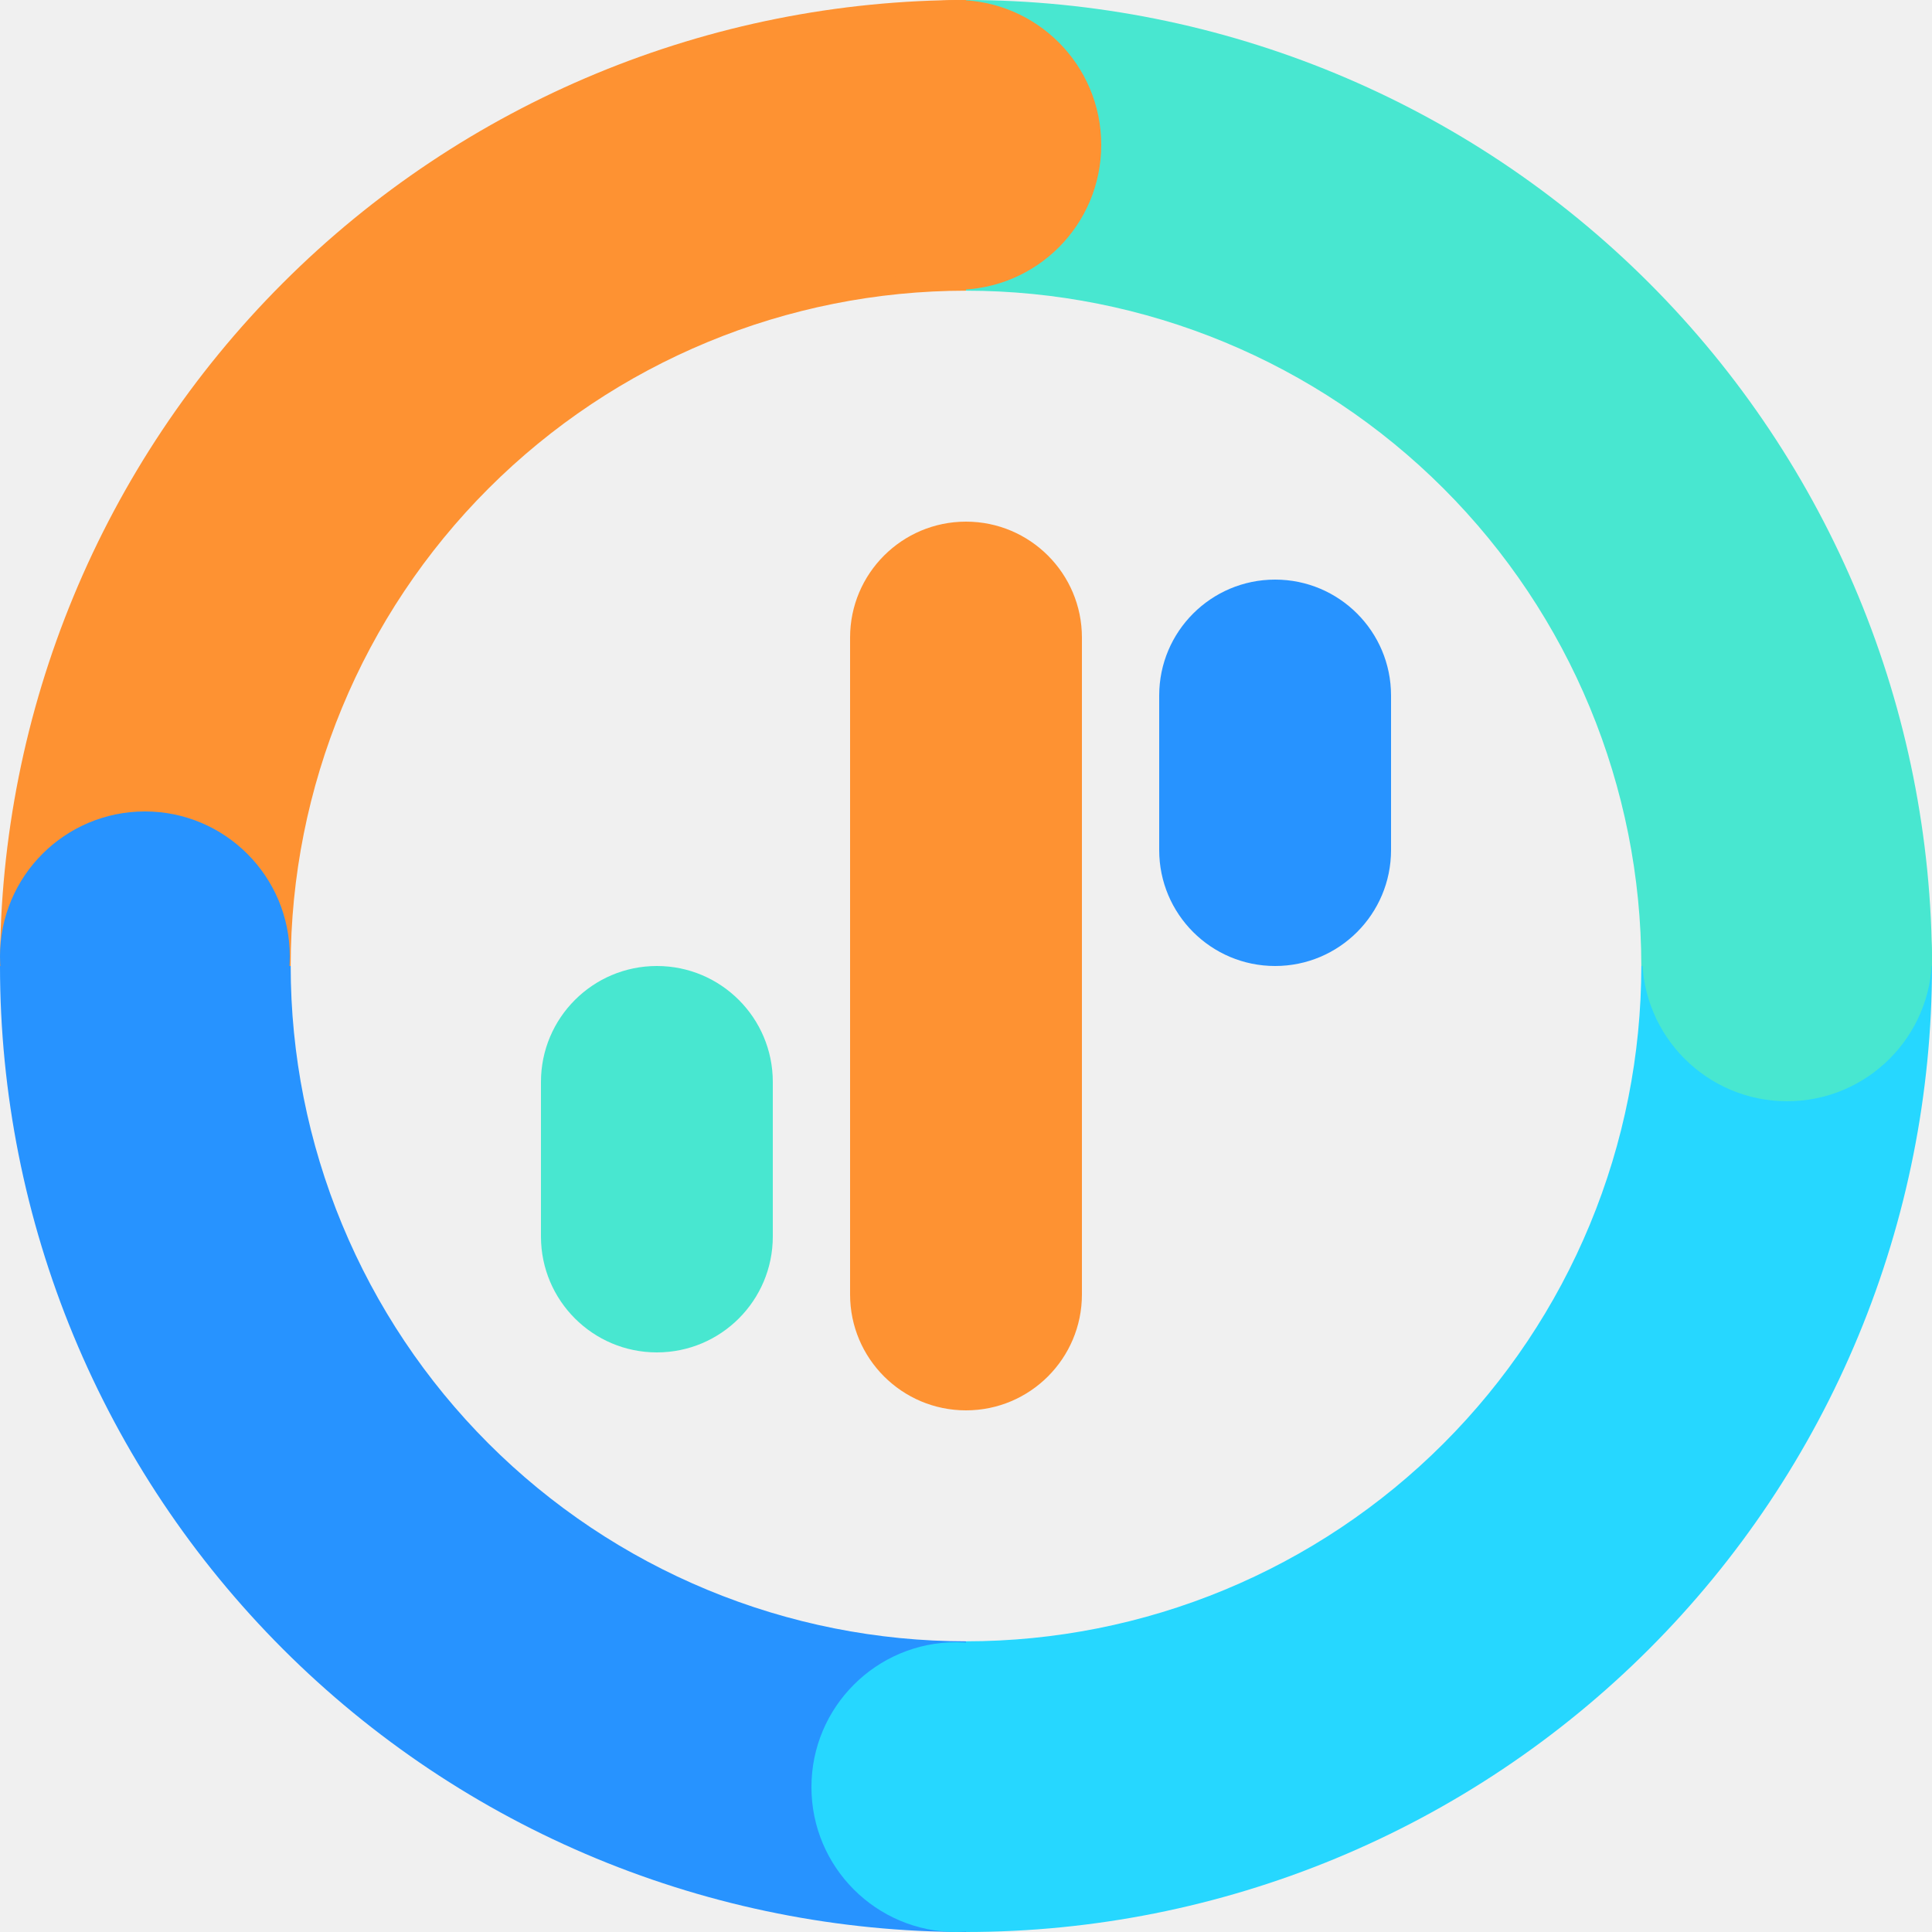
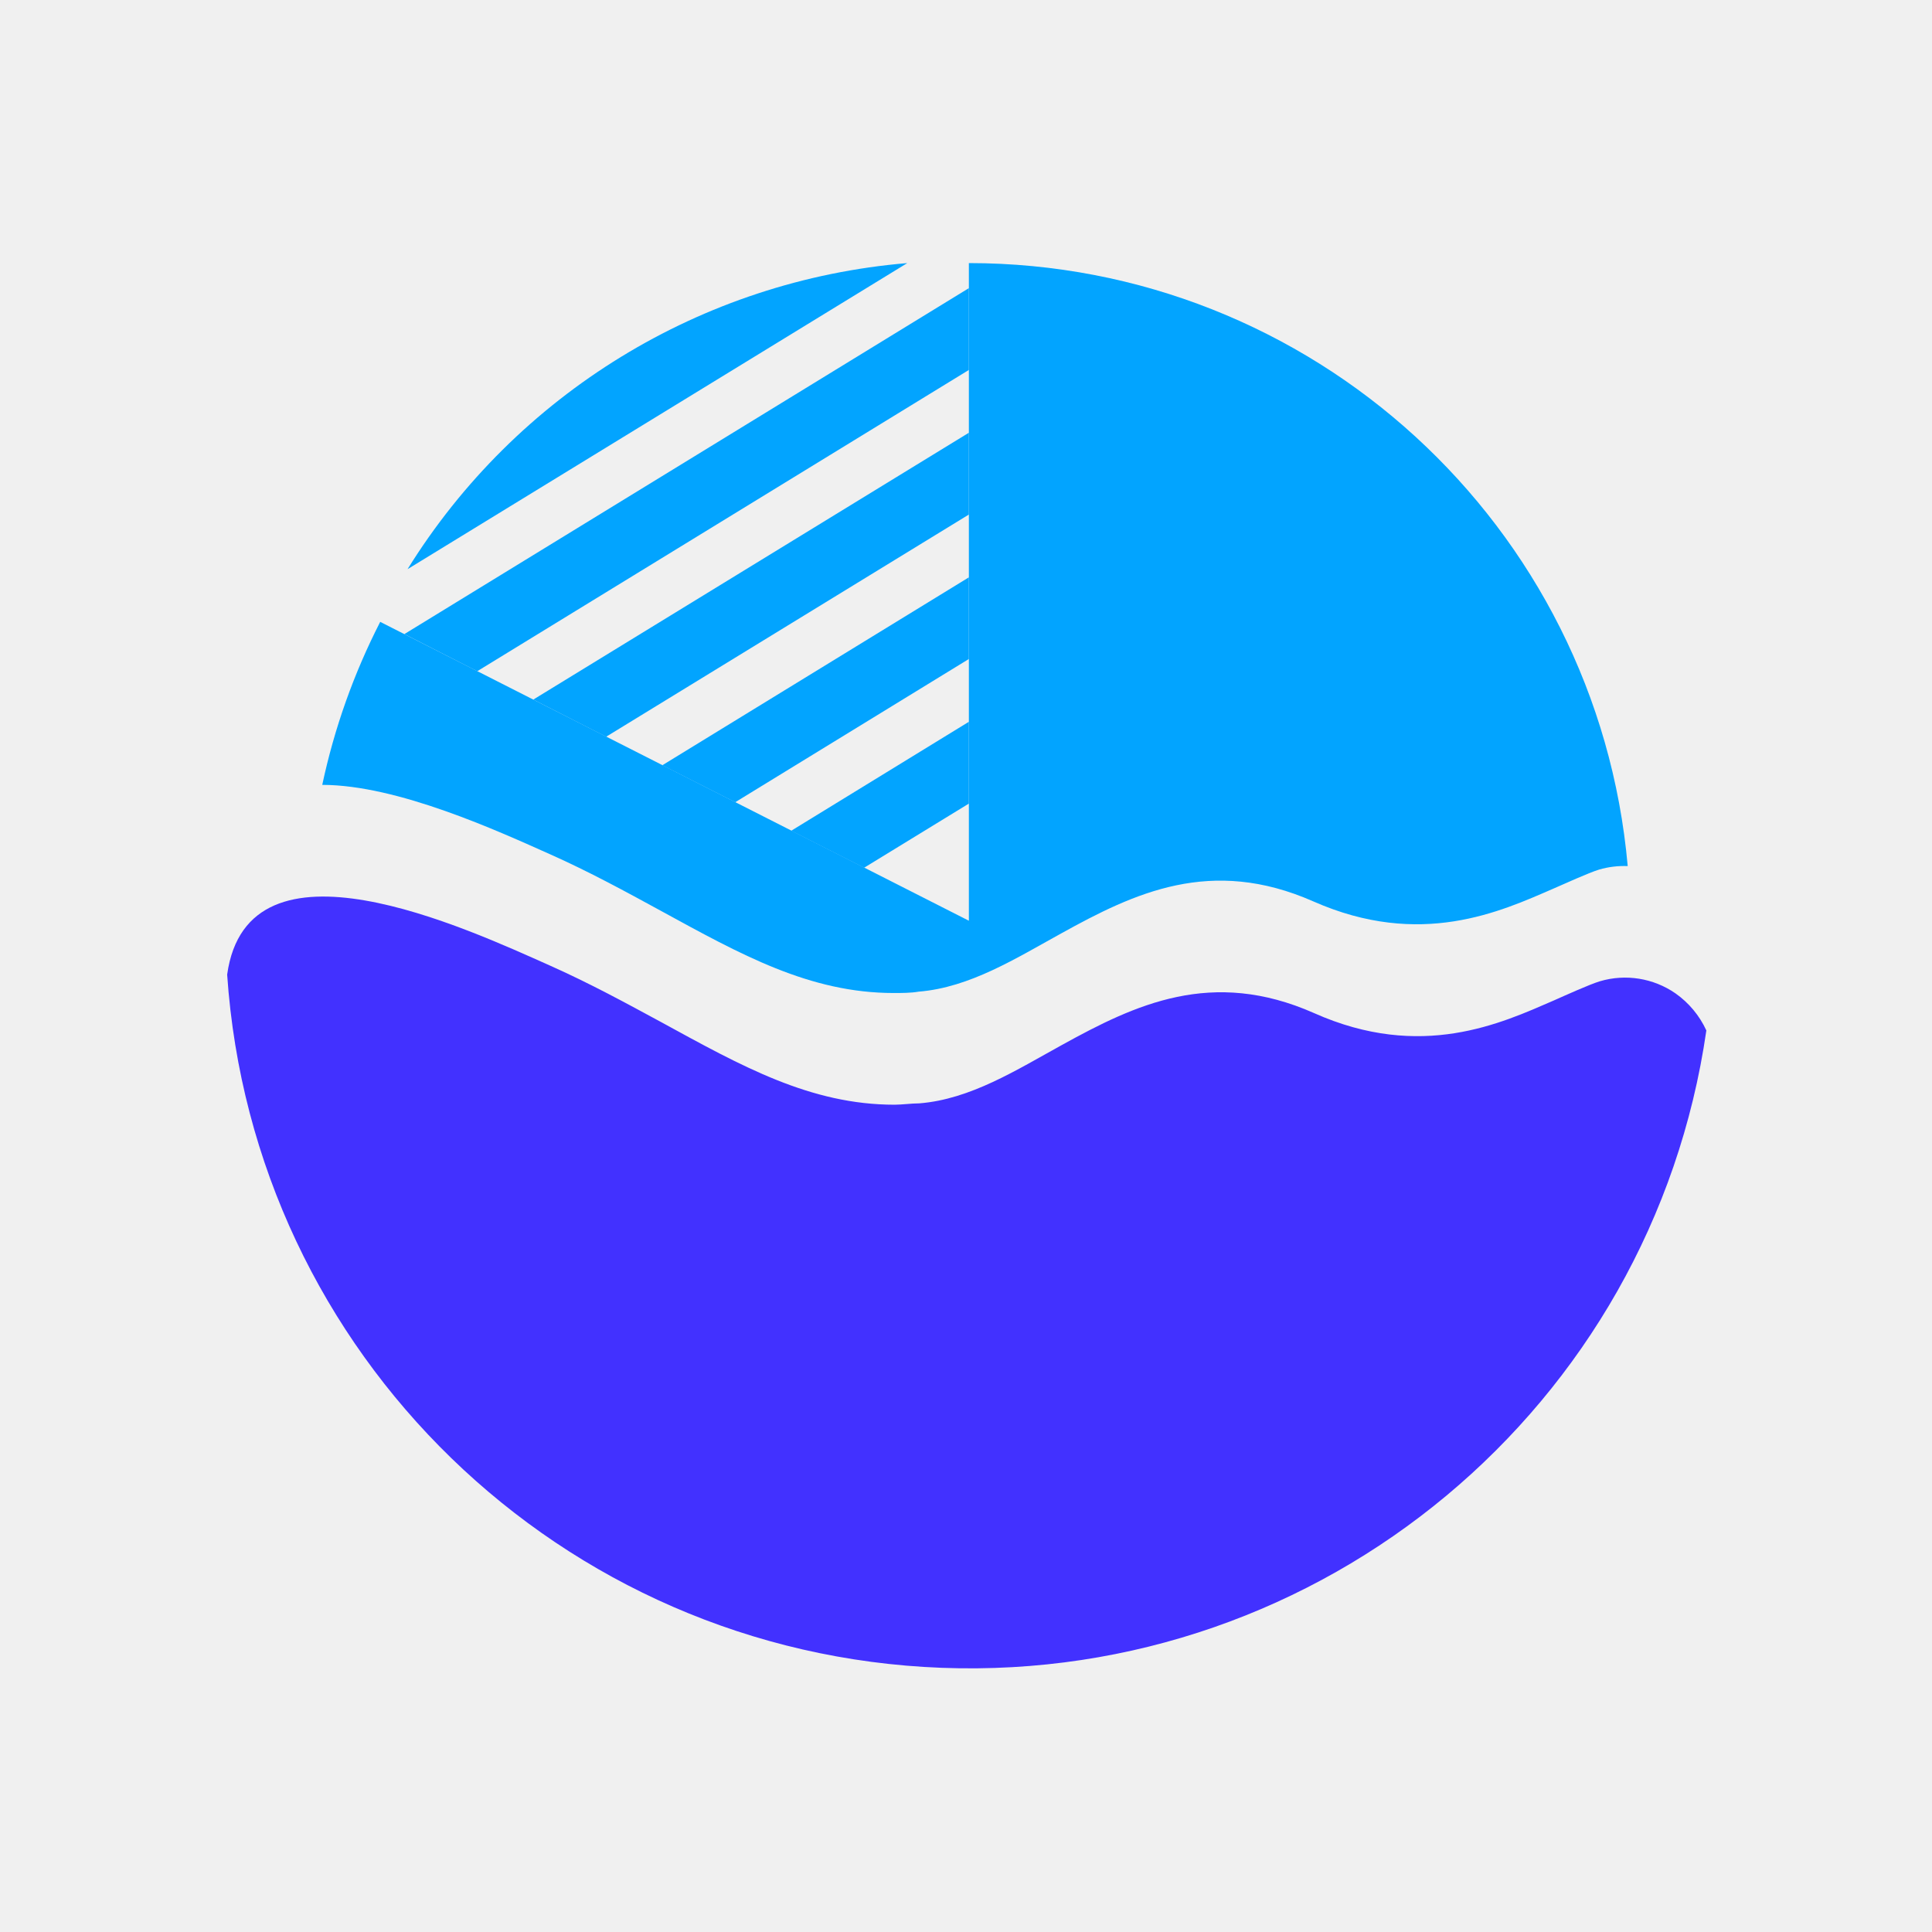
- <svg xmlns="http://www.w3.org/2000/svg" width="100" height="100" viewBox="0 0 100 100" fill="none">
-   <g clip-path="url(#clip0_17_117)">
-     <g clip-path="url(#clip1_17_117)">
-       <rect x="28" y="50" width="12" height="20" rx="6" fill="#48E7D0" />
-       <rect x="60" y="30" width="12" height="20" rx="6" fill="#2793FF" />
-       <rect x="44" y="27" width="12" height="46" rx="6" fill="#FE9232" />
-       <path d="M50 0C36.739 -1.58134e-07 24.021 5.268 14.645 14.645C5.268 24.021 2.32907e-05 36.739 0 50L15.046 50C15.046 40.73 18.729 31.839 25.284 25.284C31.839 18.729 40.73 15.046 50 15.046V0Z" fill="#FE9232" />
-       <path d="M100 50C100 36.739 94.732 24.021 85.355 14.645C75.979 5.268 63.261 2.32907e-05 50 0L50 15.046C59.27 15.046 68.161 18.729 74.716 25.284C81.271 31.839 84.954 40.73 84.954 50H100Z" fill="#48E7D0" />
-       <path d="M0 50C-5.74026e-07 56.566 1.293 63.068 3.806 69.134C6.319 75.2 10.002 80.712 14.645 85.355C19.288 89.998 24.799 93.681 30.866 96.194C36.932 98.707 43.434 100 50 100L50 84.954C45.41 84.954 40.864 84.05 36.624 82.293C32.383 80.537 28.53 77.962 25.284 74.716C22.038 71.47 19.463 67.617 17.707 63.376C15.95 59.136 15.046 54.59 15.046 50H0Z" fill="#2793FF" />
-       <path d="M50 100C56.566 100 63.068 98.707 69.134 96.194C75.2 93.681 80.712 89.998 85.355 85.355C89.998 80.712 93.681 75.201 96.194 69.134C98.707 63.068 100 56.566 100 50H84.954C84.954 54.59 84.05 59.136 82.293 63.376C80.537 67.617 77.962 71.47 74.716 74.716C71.47 77.962 67.617 80.537 63.376 82.293C59.136 84.05 54.59 84.954 50 84.954L50 100Z" fill="#26D7FF" />
-       <circle cx="49.5" cy="7.5" r="7.5" fill="#FE9232" />
-       <circle cx="7.5" cy="49.5" r="7.5" fill="#2793FF" />
-       <circle cx="92.5" cy="49.5" r="7.5" fill="#48E7D0" />
-       <circle cx="49.5" cy="92.5" r="7.5" fill="#26D7FF" />
-     </g>
+ <svg xmlns="http://www.w3.org/2000/svg" viewBox="0 0 128 128">
+   <defs>
+     <style>.cls-1{fill:#02a4ff;}.cls-2{fill:#4231ff;}</style>
+   </defs>
+   <g id="图层_5" data-name="图层 5">
+     <polygon class="cls-1" points="57.25 57.49 64.19 53.24 64.19 47.82 52.42 55.04 57.25 57.49" />
+     <polygon class="cls-1" points="48.71 53.15 64.19 43.66 64.19 38.25 43.88 50.7 48.71 53.15" />
+     <polygon class="cls-1" points="40.16 48.81 64.19 34.09 64.19 28.67 35.33 46.35 40.16 48.81" />
+     <polygon class="cls-1" points="31.62 44.47 64.19 24.51 64.19 19.09 26.79 42.01 31.62 44.47" />
+     <path class="cls-1" d="M27,37.71,60.11,17.43A43.21,43.21,0,0,0,27,37.71Z" />
+     <path class="cls-2" d="M111,65.81a5.87,5.87,0,0,0-5-.8c-.72.22-2.3.94-3.07,1.28-3.44,1.49-8.76,4-15.87.83-6.78-3-11.86-.56-16.7,2.11-3,1.65-6.06,3.6-9.45,3.87-.5,0-1.16.09-1.64.09-5.59,0-10.14-2.56-15.48-5.48-2.29-1.24-4.69-2.55-7.29-3.71-5.63-2.51-20.08-9.26-21.45.57a49.31,49.31,0,0,0,98,3.7A6.15,6.15,0,0,0,111,65.81Z" />
+     <path class="cls-1" d="M64.19,17.43V61l-39-19.8A43.62,43.62,0,0,0,21.35,52c5,0,11.69,3.08,15.1,4.6,2.6,1.16,5,2.47,7.29,3.72,5.34,2.92,9.89,5.47,15.48,5.47.48,0,1.14,0,1.64-.09,3.39-.27,6.47-2.22,9.45-3.86,4.84-2.68,9.92-5.11,16.7-2.12,7.11,3.14,12.43.66,15.87-.83.77-.33,2.35-1.06,3.07-1.28a5.93,5.93,0,0,1,1.89-.23A43.83,43.83,0,0,0,64.19,17.43Z" />
  </g>
-   <defs>
-     <clipPath id="clip0_17_117">
-       <rect width="100" height="100" fill="white" />
-     </clipPath>
-     <clipPath id="clip1_17_117">
-       <rect width="100" height="100" fill="white" />
-     </clipPath>
-   </defs>
</svg>
